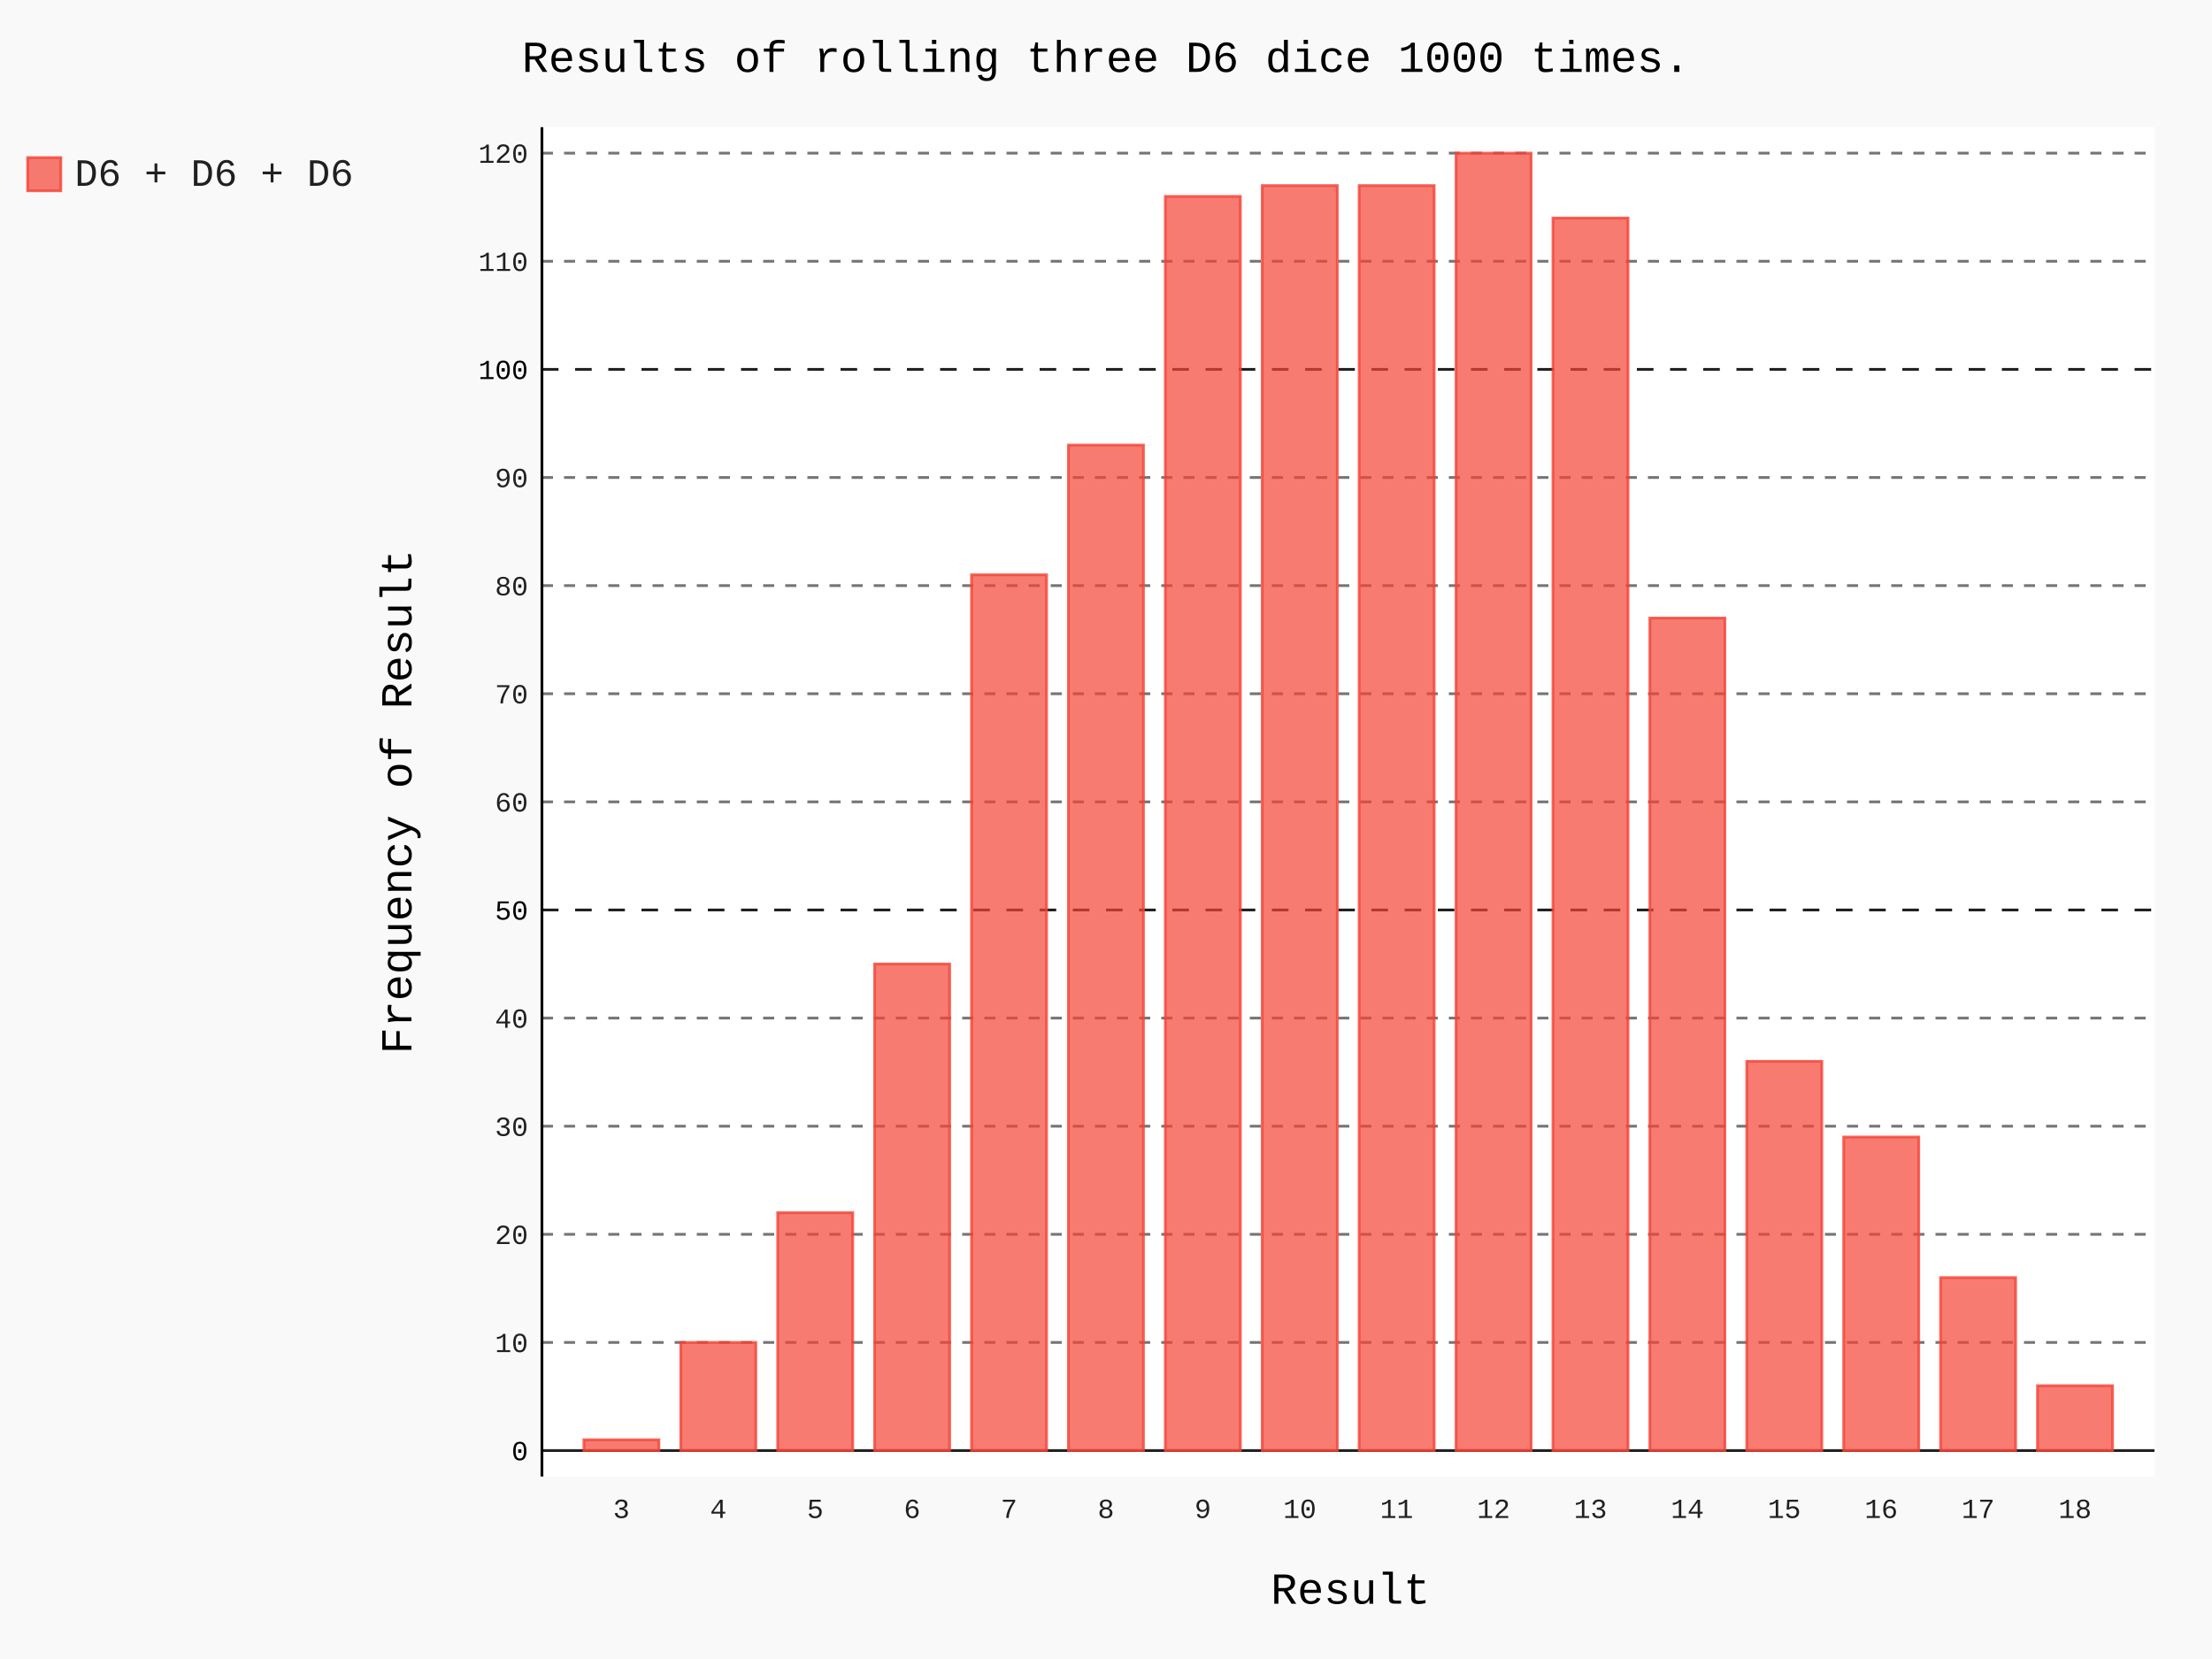
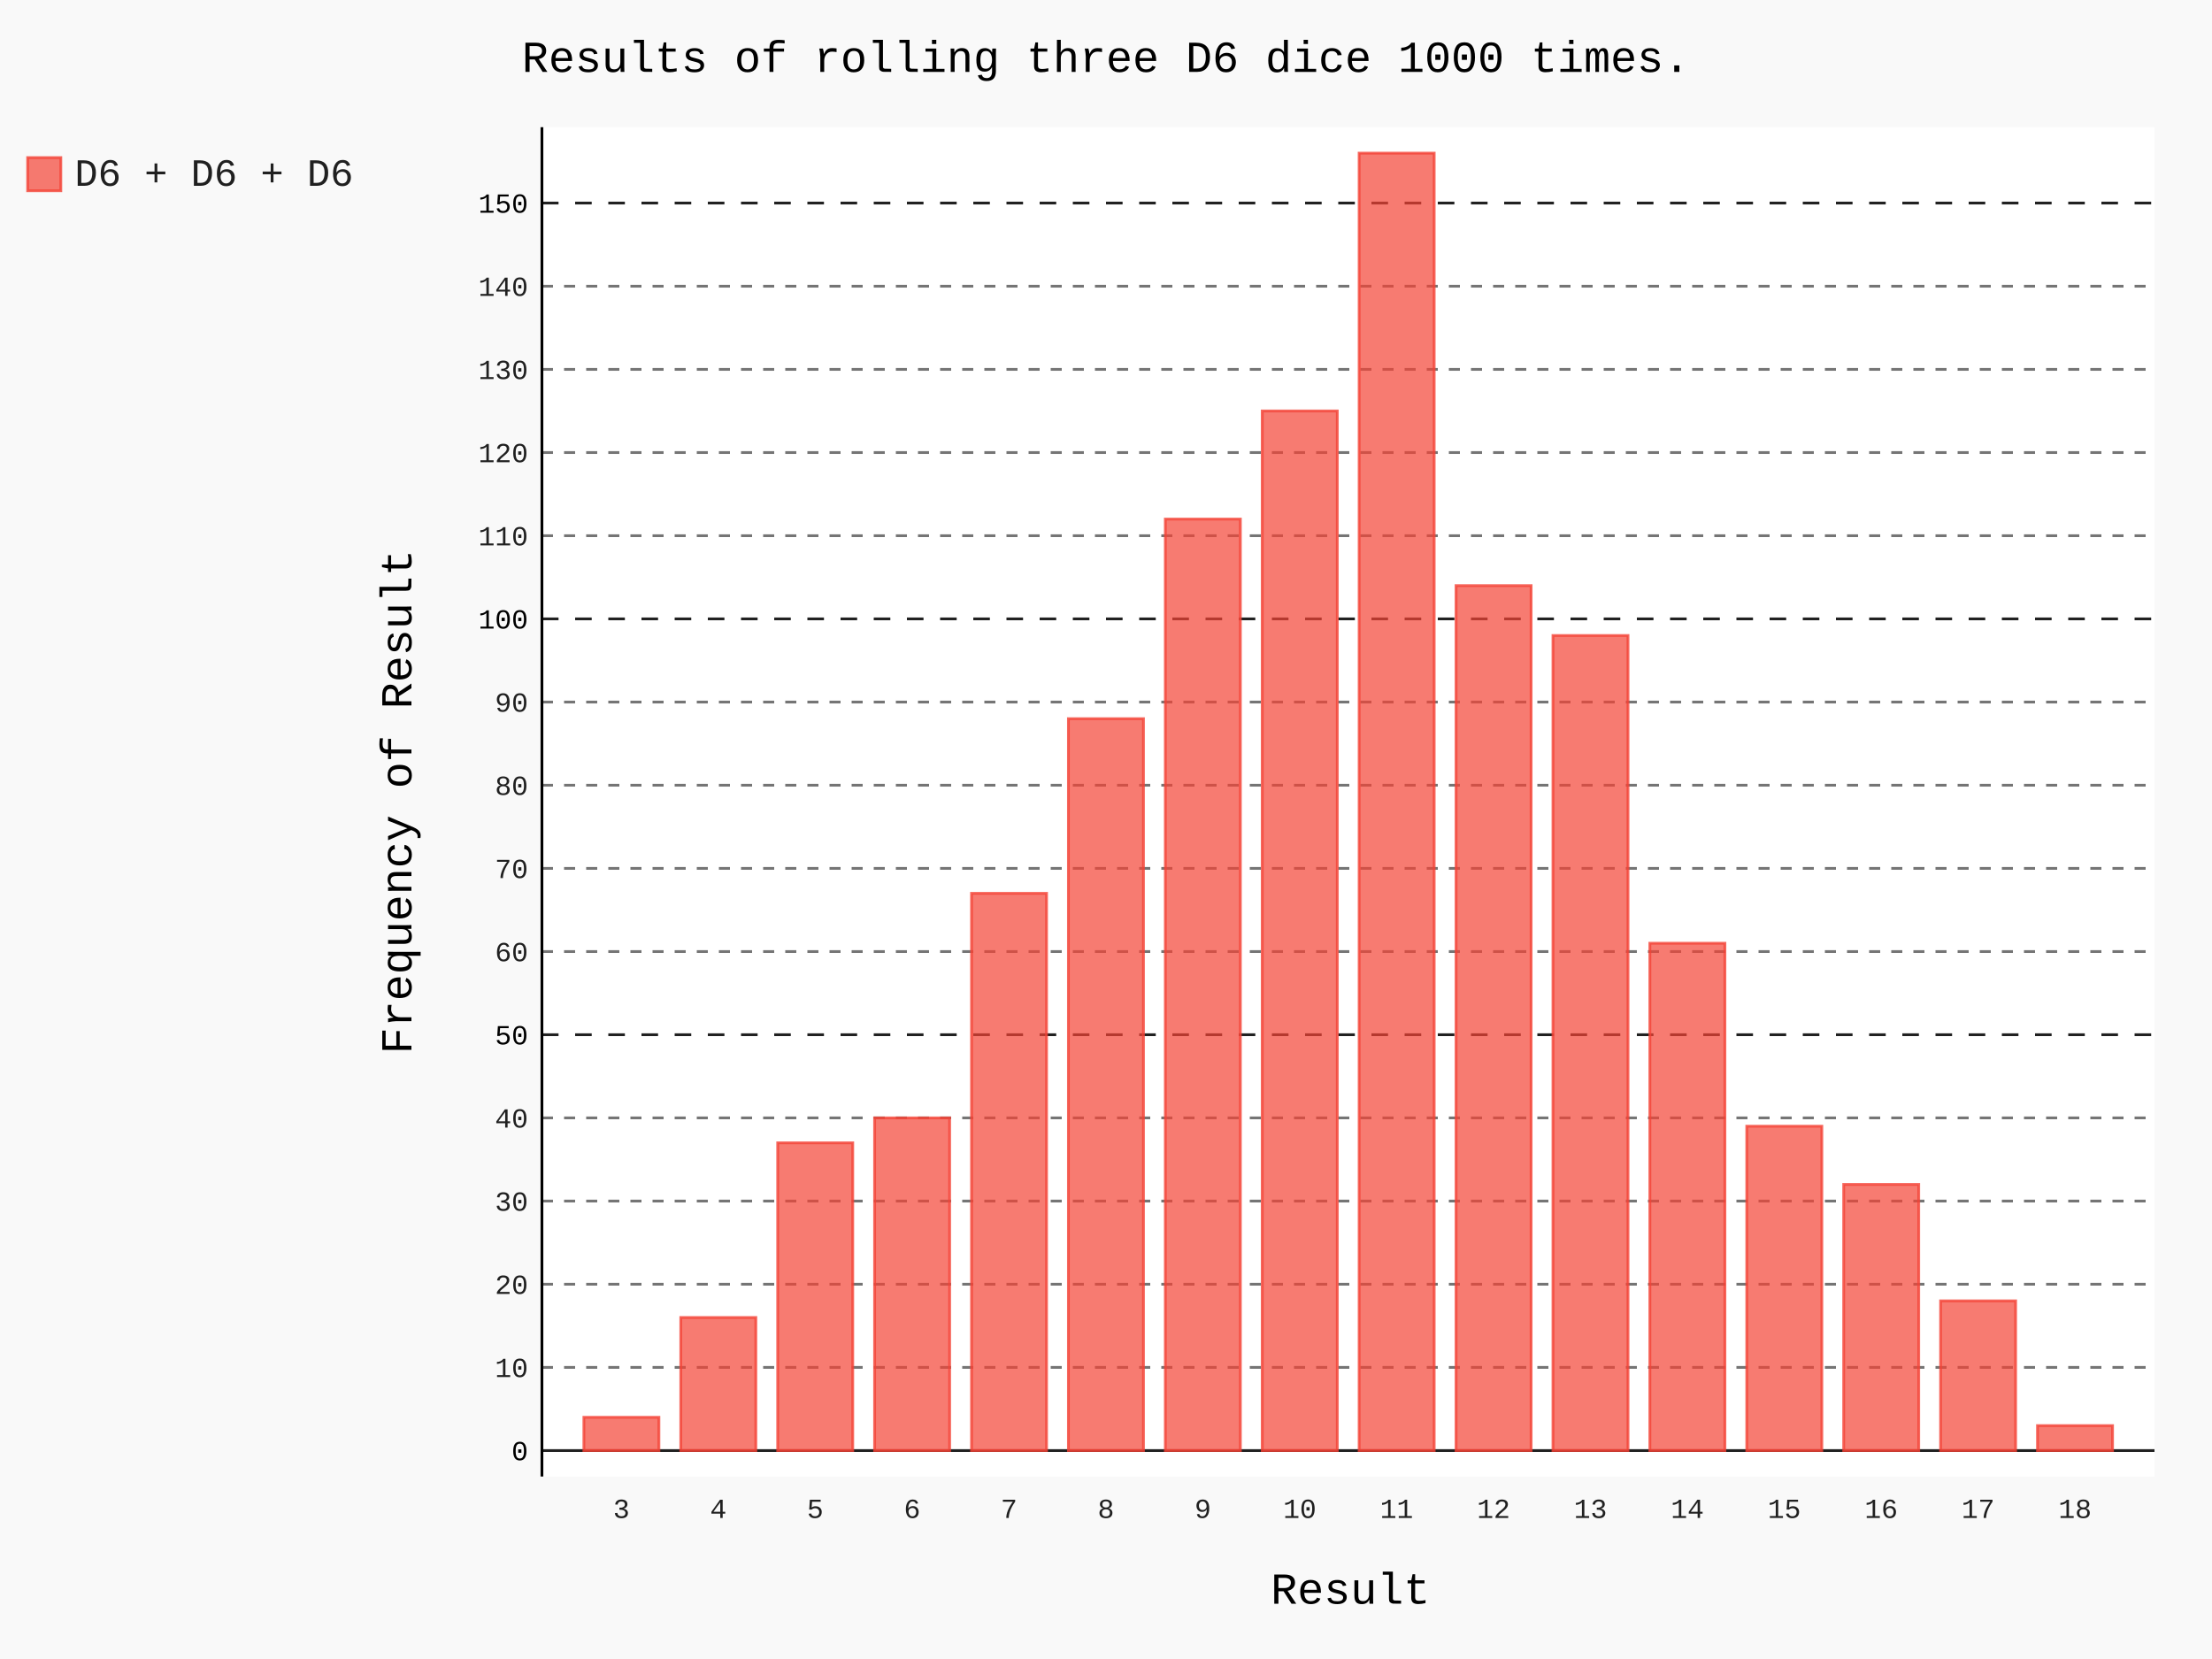
- <svg xmlns="http://www.w3.org/2000/svg" id="chart-3c4be3a6-0ee8-4d9f-be7f-dd30dcdc3311" class="pygal-chart" viewBox="0 0 800 600">
+ <svg xmlns="http://www.w3.org/2000/svg" id="chart-de92d2db-d003-4bbe-be3c-4907dde3a980" class="pygal-chart" viewBox="0 0 800 600">
  <defs>
-     <style type="text/css">#chart-3c4be3a6-0ee8-4d9f-be7f-dd30dcdc3311{-webkit-user-select:none;-webkit-font-smoothing:antialiased;font-family:Consolas,"Liberation Mono",Menlo,Courier,monospace}#chart-3c4be3a6-0ee8-4d9f-be7f-dd30dcdc3311 .title{font-family:Consolas,"Liberation Mono",Menlo,Courier,monospace;font-size:16px}#chart-3c4be3a6-0ee8-4d9f-be7f-dd30dcdc3311 .legends .legend text{font-family:Consolas,"Liberation Mono",Menlo,Courier,monospace;font-size:14px}#chart-3c4be3a6-0ee8-4d9f-be7f-dd30dcdc3311 .axis text{font-family:Consolas,"Liberation Mono",Menlo,Courier,monospace;font-size:10px}#chart-3c4be3a6-0ee8-4d9f-be7f-dd30dcdc3311 .axis text.major{font-family:Consolas,"Liberation Mono",Menlo,Courier,monospace;font-size:10px}#chart-3c4be3a6-0ee8-4d9f-be7f-dd30dcdc3311 .text-overlay text.value{font-family:Consolas,"Liberation Mono",Menlo,Courier,monospace;font-size:16px}#chart-3c4be3a6-0ee8-4d9f-be7f-dd30dcdc3311 .text-overlay text.label{font-family:Consolas,"Liberation Mono",Menlo,Courier,monospace;font-size:10px}#chart-3c4be3a6-0ee8-4d9f-be7f-dd30dcdc3311 .tooltip{font-family:Consolas,"Liberation Mono",Menlo,Courier,monospace;font-size:14px}#chart-3c4be3a6-0ee8-4d9f-be7f-dd30dcdc3311 text.no_data{font-family:Consolas,"Liberation Mono",Menlo,Courier,monospace;font-size:64px}
- #chart-3c4be3a6-0ee8-4d9f-be7f-dd30dcdc3311{background-color:rgba(249,249,249,1)}#chart-3c4be3a6-0ee8-4d9f-be7f-dd30dcdc3311 path,#chart-3c4be3a6-0ee8-4d9f-be7f-dd30dcdc3311 line,#chart-3c4be3a6-0ee8-4d9f-be7f-dd30dcdc3311 rect,#chart-3c4be3a6-0ee8-4d9f-be7f-dd30dcdc3311 circle{-webkit-transition:150ms;-moz-transition:150ms;transition:150ms}#chart-3c4be3a6-0ee8-4d9f-be7f-dd30dcdc3311 .graph &gt; .background{fill:rgba(249,249,249,1)}#chart-3c4be3a6-0ee8-4d9f-be7f-dd30dcdc3311 .plot &gt; .background{fill:rgba(255,255,255,1)}#chart-3c4be3a6-0ee8-4d9f-be7f-dd30dcdc3311 .graph{fill:rgba(0,0,0,.87)}#chart-3c4be3a6-0ee8-4d9f-be7f-dd30dcdc3311 text.no_data{fill:rgba(0,0,0,1)}#chart-3c4be3a6-0ee8-4d9f-be7f-dd30dcdc3311 .title{fill:rgba(0,0,0,1)}#chart-3c4be3a6-0ee8-4d9f-be7f-dd30dcdc3311 .legends .legend text{fill:rgba(0,0,0,.87)}#chart-3c4be3a6-0ee8-4d9f-be7f-dd30dcdc3311 .legends .legend:hover text{fill:rgba(0,0,0,1)}#chart-3c4be3a6-0ee8-4d9f-be7f-dd30dcdc3311 .axis .line{stroke:rgba(0,0,0,1)}#chart-3c4be3a6-0ee8-4d9f-be7f-dd30dcdc3311 .axis .guide.line{stroke:rgba(0,0,0,.54)}#chart-3c4be3a6-0ee8-4d9f-be7f-dd30dcdc3311 .axis .major.line{stroke:rgba(0,0,0,.87)}#chart-3c4be3a6-0ee8-4d9f-be7f-dd30dcdc3311 .axis text.major{fill:rgba(0,0,0,1)}#chart-3c4be3a6-0ee8-4d9f-be7f-dd30dcdc3311 .axis.y .guides:hover .guide.line,#chart-3c4be3a6-0ee8-4d9f-be7f-dd30dcdc3311 .line-graph .axis.x .guides:hover .guide.line,#chart-3c4be3a6-0ee8-4d9f-be7f-dd30dcdc3311 .stackedline-graph .axis.x .guides:hover .guide.line,#chart-3c4be3a6-0ee8-4d9f-be7f-dd30dcdc3311 .xy-graph .axis.x .guides:hover .guide.line{stroke:rgba(0,0,0,1)}#chart-3c4be3a6-0ee8-4d9f-be7f-dd30dcdc3311 .axis .guides:hover text{fill:rgba(0,0,0,1)}#chart-3c4be3a6-0ee8-4d9f-be7f-dd30dcdc3311 .reactive{fill-opacity:.7;stroke-opacity:.8}#chart-3c4be3a6-0ee8-4d9f-be7f-dd30dcdc3311 .ci{stroke:rgba(0,0,0,.87)}#chart-3c4be3a6-0ee8-4d9f-be7f-dd30dcdc3311 .reactive.active,#chart-3c4be3a6-0ee8-4d9f-be7f-dd30dcdc3311 .active .reactive{fill-opacity:.8;stroke-opacity:.9;stroke-width:4}#chart-3c4be3a6-0ee8-4d9f-be7f-dd30dcdc3311 .ci .reactive.active{stroke-width:1.5}#chart-3c4be3a6-0ee8-4d9f-be7f-dd30dcdc3311 .series text{fill:rgba(0,0,0,1)}#chart-3c4be3a6-0ee8-4d9f-be7f-dd30dcdc3311 .tooltip rect{fill:rgba(255,255,255,1);stroke:rgba(0,0,0,1);-webkit-transition:opacity 150ms;-moz-transition:opacity 150ms;transition:opacity 150ms}#chart-3c4be3a6-0ee8-4d9f-be7f-dd30dcdc3311 .tooltip .label{fill:rgba(0,0,0,.87)}#chart-3c4be3a6-0ee8-4d9f-be7f-dd30dcdc3311 .tooltip .label{fill:rgba(0,0,0,.87)}#chart-3c4be3a6-0ee8-4d9f-be7f-dd30dcdc3311 .tooltip .legend{font-size:.8em;fill:rgba(0,0,0,.54)}#chart-3c4be3a6-0ee8-4d9f-be7f-dd30dcdc3311 .tooltip .x_label{font-size:.6em;fill:rgba(0,0,0,1)}#chart-3c4be3a6-0ee8-4d9f-be7f-dd30dcdc3311 .tooltip .xlink{font-size:.5em;text-decoration:underline}#chart-3c4be3a6-0ee8-4d9f-be7f-dd30dcdc3311 .tooltip .value{font-size:1.5em}#chart-3c4be3a6-0ee8-4d9f-be7f-dd30dcdc3311 .bound{font-size:.5em}#chart-3c4be3a6-0ee8-4d9f-be7f-dd30dcdc3311 .max-value{font-size:.75em;fill:rgba(0,0,0,.54)}#chart-3c4be3a6-0ee8-4d9f-be7f-dd30dcdc3311 .map-element{fill:rgba(255,255,255,1);stroke:rgba(0,0,0,.54) !important}#chart-3c4be3a6-0ee8-4d9f-be7f-dd30dcdc3311 .map-element .reactive{fill-opacity:inherit;stroke-opacity:inherit}#chart-3c4be3a6-0ee8-4d9f-be7f-dd30dcdc3311 .color-0,#chart-3c4be3a6-0ee8-4d9f-be7f-dd30dcdc3311 .color-0 a:visited{stroke:#F44336;fill:#F44336}#chart-3c4be3a6-0ee8-4d9f-be7f-dd30dcdc3311 .text-overlay .color-0 text{fill:black}
- #chart-3c4be3a6-0ee8-4d9f-be7f-dd30dcdc3311 text.no_data{text-anchor:middle}#chart-3c4be3a6-0ee8-4d9f-be7f-dd30dcdc3311 .guide.line{fill:none}#chart-3c4be3a6-0ee8-4d9f-be7f-dd30dcdc3311 .centered{text-anchor:middle}#chart-3c4be3a6-0ee8-4d9f-be7f-dd30dcdc3311 .title{text-anchor:middle}#chart-3c4be3a6-0ee8-4d9f-be7f-dd30dcdc3311 .legends .legend text{fill-opacity:1}#chart-3c4be3a6-0ee8-4d9f-be7f-dd30dcdc3311 .axis.x text{text-anchor:middle}#chart-3c4be3a6-0ee8-4d9f-be7f-dd30dcdc3311 .axis.x:not(.web) text[transform]{text-anchor:start}#chart-3c4be3a6-0ee8-4d9f-be7f-dd30dcdc3311 .axis.x:not(.web) text[transform].backwards{text-anchor:end}#chart-3c4be3a6-0ee8-4d9f-be7f-dd30dcdc3311 .axis.y text{text-anchor:end}#chart-3c4be3a6-0ee8-4d9f-be7f-dd30dcdc3311 .axis.y text[transform].backwards{text-anchor:start}#chart-3c4be3a6-0ee8-4d9f-be7f-dd30dcdc3311 .axis.y2 text{text-anchor:start}#chart-3c4be3a6-0ee8-4d9f-be7f-dd30dcdc3311 .axis.y2 text[transform].backwards{text-anchor:end}#chart-3c4be3a6-0ee8-4d9f-be7f-dd30dcdc3311 .axis .guide.line{stroke-dasharray:4,4}#chart-3c4be3a6-0ee8-4d9f-be7f-dd30dcdc3311 .axis .major.guide.line{stroke-dasharray:6,6}#chart-3c4be3a6-0ee8-4d9f-be7f-dd30dcdc3311 .horizontal .axis.y .guide.line,#chart-3c4be3a6-0ee8-4d9f-be7f-dd30dcdc3311 .horizontal .axis.y2 .guide.line,#chart-3c4be3a6-0ee8-4d9f-be7f-dd30dcdc3311 .vertical .axis.x .guide.line{opacity:0}#chart-3c4be3a6-0ee8-4d9f-be7f-dd30dcdc3311 .horizontal .axis.always_show .guide.line,#chart-3c4be3a6-0ee8-4d9f-be7f-dd30dcdc3311 .vertical .axis.always_show .guide.line{opacity:1 !important}#chart-3c4be3a6-0ee8-4d9f-be7f-dd30dcdc3311 .axis.y .guides:hover .guide.line,#chart-3c4be3a6-0ee8-4d9f-be7f-dd30dcdc3311 .axis.y2 .guides:hover .guide.line,#chart-3c4be3a6-0ee8-4d9f-be7f-dd30dcdc3311 .axis.x .guides:hover .guide.line{opacity:1}#chart-3c4be3a6-0ee8-4d9f-be7f-dd30dcdc3311 .axis .guides:hover text{opacity:1}#chart-3c4be3a6-0ee8-4d9f-be7f-dd30dcdc3311 .nofill{fill:none}#chart-3c4be3a6-0ee8-4d9f-be7f-dd30dcdc3311 .subtle-fill{fill-opacity:.2}#chart-3c4be3a6-0ee8-4d9f-be7f-dd30dcdc3311 .dot{stroke-width:1px;fill-opacity:1}#chart-3c4be3a6-0ee8-4d9f-be7f-dd30dcdc3311 .dot.active{stroke-width:5px}#chart-3c4be3a6-0ee8-4d9f-be7f-dd30dcdc3311 .dot.negative{fill:transparent}#chart-3c4be3a6-0ee8-4d9f-be7f-dd30dcdc3311 text,#chart-3c4be3a6-0ee8-4d9f-be7f-dd30dcdc3311 tspan{stroke:none !important}#chart-3c4be3a6-0ee8-4d9f-be7f-dd30dcdc3311 .series text.active{opacity:1}#chart-3c4be3a6-0ee8-4d9f-be7f-dd30dcdc3311 .tooltip rect{fill-opacity:.95;stroke-width:.5}#chart-3c4be3a6-0ee8-4d9f-be7f-dd30dcdc3311 .tooltip text{fill-opacity:1}#chart-3c4be3a6-0ee8-4d9f-be7f-dd30dcdc3311 .showable{visibility:hidden}#chart-3c4be3a6-0ee8-4d9f-be7f-dd30dcdc3311 .showable.shown{visibility:visible}#chart-3c4be3a6-0ee8-4d9f-be7f-dd30dcdc3311 .gauge-background{fill:rgba(229,229,229,1);stroke:none}#chart-3c4be3a6-0ee8-4d9f-be7f-dd30dcdc3311 .bg-lines{stroke:rgba(249,249,249,1);stroke-width:2px}</style>
+     <style type="text/css">#chart-de92d2db-d003-4bbe-be3c-4907dde3a980{-webkit-user-select:none;-webkit-font-smoothing:antialiased;font-family:Consolas,"Liberation Mono",Menlo,Courier,monospace}#chart-de92d2db-d003-4bbe-be3c-4907dde3a980 .title{font-family:Consolas,"Liberation Mono",Menlo,Courier,monospace;font-size:16px}#chart-de92d2db-d003-4bbe-be3c-4907dde3a980 .legends .legend text{font-family:Consolas,"Liberation Mono",Menlo,Courier,monospace;font-size:14px}#chart-de92d2db-d003-4bbe-be3c-4907dde3a980 .axis text{font-family:Consolas,"Liberation Mono",Menlo,Courier,monospace;font-size:10px}#chart-de92d2db-d003-4bbe-be3c-4907dde3a980 .axis text.major{font-family:Consolas,"Liberation Mono",Menlo,Courier,monospace;font-size:10px}#chart-de92d2db-d003-4bbe-be3c-4907dde3a980 .text-overlay text.value{font-family:Consolas,"Liberation Mono",Menlo,Courier,monospace;font-size:16px}#chart-de92d2db-d003-4bbe-be3c-4907dde3a980 .text-overlay text.label{font-family:Consolas,"Liberation Mono",Menlo,Courier,monospace;font-size:10px}#chart-de92d2db-d003-4bbe-be3c-4907dde3a980 .tooltip{font-family:Consolas,"Liberation Mono",Menlo,Courier,monospace;font-size:14px}#chart-de92d2db-d003-4bbe-be3c-4907dde3a980 text.no_data{font-family:Consolas,"Liberation Mono",Menlo,Courier,monospace;font-size:64px}
+ #chart-de92d2db-d003-4bbe-be3c-4907dde3a980{background-color:rgba(249,249,249,1)}#chart-de92d2db-d003-4bbe-be3c-4907dde3a980 path,#chart-de92d2db-d003-4bbe-be3c-4907dde3a980 line,#chart-de92d2db-d003-4bbe-be3c-4907dde3a980 rect,#chart-de92d2db-d003-4bbe-be3c-4907dde3a980 circle{-webkit-transition:150ms;-moz-transition:150ms;transition:150ms}#chart-de92d2db-d003-4bbe-be3c-4907dde3a980 .graph &gt; .background{fill:rgba(249,249,249,1)}#chart-de92d2db-d003-4bbe-be3c-4907dde3a980 .plot &gt; .background{fill:rgba(255,255,255,1)}#chart-de92d2db-d003-4bbe-be3c-4907dde3a980 .graph{fill:rgba(0,0,0,.87)}#chart-de92d2db-d003-4bbe-be3c-4907dde3a980 text.no_data{fill:rgba(0,0,0,1)}#chart-de92d2db-d003-4bbe-be3c-4907dde3a980 .title{fill:rgba(0,0,0,1)}#chart-de92d2db-d003-4bbe-be3c-4907dde3a980 .legends .legend text{fill:rgba(0,0,0,.87)}#chart-de92d2db-d003-4bbe-be3c-4907dde3a980 .legends .legend:hover text{fill:rgba(0,0,0,1)}#chart-de92d2db-d003-4bbe-be3c-4907dde3a980 .axis .line{stroke:rgba(0,0,0,1)}#chart-de92d2db-d003-4bbe-be3c-4907dde3a980 .axis .guide.line{stroke:rgba(0,0,0,.54)}#chart-de92d2db-d003-4bbe-be3c-4907dde3a980 .axis .major.line{stroke:rgba(0,0,0,.87)}#chart-de92d2db-d003-4bbe-be3c-4907dde3a980 .axis text.major{fill:rgba(0,0,0,1)}#chart-de92d2db-d003-4bbe-be3c-4907dde3a980 .axis.y .guides:hover .guide.line,#chart-de92d2db-d003-4bbe-be3c-4907dde3a980 .line-graph .axis.x .guides:hover .guide.line,#chart-de92d2db-d003-4bbe-be3c-4907dde3a980 .stackedline-graph .axis.x .guides:hover .guide.line,#chart-de92d2db-d003-4bbe-be3c-4907dde3a980 .xy-graph .axis.x .guides:hover .guide.line{stroke:rgba(0,0,0,1)}#chart-de92d2db-d003-4bbe-be3c-4907dde3a980 .axis .guides:hover text{fill:rgba(0,0,0,1)}#chart-de92d2db-d003-4bbe-be3c-4907dde3a980 .reactive{fill-opacity:.7;stroke-opacity:.8}#chart-de92d2db-d003-4bbe-be3c-4907dde3a980 .ci{stroke:rgba(0,0,0,.87)}#chart-de92d2db-d003-4bbe-be3c-4907dde3a980 .reactive.active,#chart-de92d2db-d003-4bbe-be3c-4907dde3a980 .active .reactive{fill-opacity:.8;stroke-opacity:.9;stroke-width:4}#chart-de92d2db-d003-4bbe-be3c-4907dde3a980 .ci .reactive.active{stroke-width:1.5}#chart-de92d2db-d003-4bbe-be3c-4907dde3a980 .series text{fill:rgba(0,0,0,1)}#chart-de92d2db-d003-4bbe-be3c-4907dde3a980 .tooltip rect{fill:rgba(255,255,255,1);stroke:rgba(0,0,0,1);-webkit-transition:opacity 150ms;-moz-transition:opacity 150ms;transition:opacity 150ms}#chart-de92d2db-d003-4bbe-be3c-4907dde3a980 .tooltip .label{fill:rgba(0,0,0,.87)}#chart-de92d2db-d003-4bbe-be3c-4907dde3a980 .tooltip .label{fill:rgba(0,0,0,.87)}#chart-de92d2db-d003-4bbe-be3c-4907dde3a980 .tooltip .legend{font-size:.8em;fill:rgba(0,0,0,.54)}#chart-de92d2db-d003-4bbe-be3c-4907dde3a980 .tooltip .x_label{font-size:.6em;fill:rgba(0,0,0,1)}#chart-de92d2db-d003-4bbe-be3c-4907dde3a980 .tooltip .xlink{font-size:.5em;text-decoration:underline}#chart-de92d2db-d003-4bbe-be3c-4907dde3a980 .tooltip .value{font-size:1.5em}#chart-de92d2db-d003-4bbe-be3c-4907dde3a980 .bound{font-size:.5em}#chart-de92d2db-d003-4bbe-be3c-4907dde3a980 .max-value{font-size:.75em;fill:rgba(0,0,0,.54)}#chart-de92d2db-d003-4bbe-be3c-4907dde3a980 .map-element{fill:rgba(255,255,255,1);stroke:rgba(0,0,0,.54) !important}#chart-de92d2db-d003-4bbe-be3c-4907dde3a980 .map-element .reactive{fill-opacity:inherit;stroke-opacity:inherit}#chart-de92d2db-d003-4bbe-be3c-4907dde3a980 .color-0,#chart-de92d2db-d003-4bbe-be3c-4907dde3a980 .color-0 a:visited{stroke:#F44336;fill:#F44336}#chart-de92d2db-d003-4bbe-be3c-4907dde3a980 .text-overlay .color-0 text{fill:black}
+ #chart-de92d2db-d003-4bbe-be3c-4907dde3a980 text.no_data{text-anchor:middle}#chart-de92d2db-d003-4bbe-be3c-4907dde3a980 .guide.line{fill:none}#chart-de92d2db-d003-4bbe-be3c-4907dde3a980 .centered{text-anchor:middle}#chart-de92d2db-d003-4bbe-be3c-4907dde3a980 .title{text-anchor:middle}#chart-de92d2db-d003-4bbe-be3c-4907dde3a980 .legends .legend text{fill-opacity:1}#chart-de92d2db-d003-4bbe-be3c-4907dde3a980 .axis.x text{text-anchor:middle}#chart-de92d2db-d003-4bbe-be3c-4907dde3a980 .axis.x:not(.web) text[transform]{text-anchor:start}#chart-de92d2db-d003-4bbe-be3c-4907dde3a980 .axis.x:not(.web) text[transform].backwards{text-anchor:end}#chart-de92d2db-d003-4bbe-be3c-4907dde3a980 .axis.y text{text-anchor:end}#chart-de92d2db-d003-4bbe-be3c-4907dde3a980 .axis.y text[transform].backwards{text-anchor:start}#chart-de92d2db-d003-4bbe-be3c-4907dde3a980 .axis.y2 text{text-anchor:start}#chart-de92d2db-d003-4bbe-be3c-4907dde3a980 .axis.y2 text[transform].backwards{text-anchor:end}#chart-de92d2db-d003-4bbe-be3c-4907dde3a980 .axis .guide.line{stroke-dasharray:4,4}#chart-de92d2db-d003-4bbe-be3c-4907dde3a980 .axis .major.guide.line{stroke-dasharray:6,6}#chart-de92d2db-d003-4bbe-be3c-4907dde3a980 .horizontal .axis.y .guide.line,#chart-de92d2db-d003-4bbe-be3c-4907dde3a980 .horizontal .axis.y2 .guide.line,#chart-de92d2db-d003-4bbe-be3c-4907dde3a980 .vertical .axis.x .guide.line{opacity:0}#chart-de92d2db-d003-4bbe-be3c-4907dde3a980 .horizontal .axis.always_show .guide.line,#chart-de92d2db-d003-4bbe-be3c-4907dde3a980 .vertical .axis.always_show .guide.line{opacity:1 !important}#chart-de92d2db-d003-4bbe-be3c-4907dde3a980 .axis.y .guides:hover .guide.line,#chart-de92d2db-d003-4bbe-be3c-4907dde3a980 .axis.y2 .guides:hover .guide.line,#chart-de92d2db-d003-4bbe-be3c-4907dde3a980 .axis.x .guides:hover .guide.line{opacity:1}#chart-de92d2db-d003-4bbe-be3c-4907dde3a980 .axis .guides:hover text{opacity:1}#chart-de92d2db-d003-4bbe-be3c-4907dde3a980 .nofill{fill:none}#chart-de92d2db-d003-4bbe-be3c-4907dde3a980 .subtle-fill{fill-opacity:.2}#chart-de92d2db-d003-4bbe-be3c-4907dde3a980 .dot{stroke-width:1px;fill-opacity:1}#chart-de92d2db-d003-4bbe-be3c-4907dde3a980 .dot.active{stroke-width:5px}#chart-de92d2db-d003-4bbe-be3c-4907dde3a980 .dot.negative{fill:transparent}#chart-de92d2db-d003-4bbe-be3c-4907dde3a980 text,#chart-de92d2db-d003-4bbe-be3c-4907dde3a980 tspan{stroke:none !important}#chart-de92d2db-d003-4bbe-be3c-4907dde3a980 .series text.active{opacity:1}#chart-de92d2db-d003-4bbe-be3c-4907dde3a980 .tooltip rect{fill-opacity:.95;stroke-width:.5}#chart-de92d2db-d003-4bbe-be3c-4907dde3a980 .tooltip text{fill-opacity:1}#chart-de92d2db-d003-4bbe-be3c-4907dde3a980 .showable{visibility:hidden}#chart-de92d2db-d003-4bbe-be3c-4907dde3a980 .showable.shown{visibility:visible}#chart-de92d2db-d003-4bbe-be3c-4907dde3a980 .gauge-background{fill:rgba(229,229,229,1);stroke:none}#chart-de92d2db-d003-4bbe-be3c-4907dde3a980 .bg-lines{stroke:rgba(249,249,249,1);stroke-width:2px}</style>
  </defs>
  <g class="graph bar-graph vertical">
    <rect x="0" y="0" width="800" height="600" class="background" />
    <g transform="translate(196, 46)" class="plot">
      <rect x="0" y="0" width="583.2" height="488" class="background" />
      <g class="axis y always_show">
        <g class="guides">
          <path d="M0 478.615 h583.2" class="axis major line" />
          <text x="-5" y="482.115" class="major">0</text>
        </g>
        <g class="guides">
-           <path d="M0 439.513 h583.2" class="guide line" />
-           <text x="-5" y="443.013" class="">10</text>
-         </g>
-         <g class="guides">
-           <path d="M0 400.41 h583.2" class="guide line" />
-           <text x="-5" y="403.91" class="">20</text>
-         </g>
-         <g class="guides">
-           <path d="M0 361.308 h583.2" class="guide line" />
-           <text x="-5" y="364.808" class="">30</text>
-         </g>
-         <g class="guides">
-           <path d="M0 322.205 h583.2" class="guide line" />
-           <text x="-5" y="325.705" class="">40</text>
-         </g>
-         <g class="guides">
-           <path d="M0 283.103 h583.2" class="major guide line" />
-           <text x="-5" y="286.603" class="major">50</text>
-         </g>
-         <g class="guides">
-           <path d="M0 244 h583.2" class="guide line" />
-           <text x="-5" y="247.5" class="">60</text>
-         </g>
-         <g class="guides">
-           <path d="M0 204.897 h583.2" class="guide line" />
-           <text x="-5" y="208.397" class="">70</text>
-         </g>
-         <g class="guides">
-           <path d="M0 165.795 h583.2" class="guide line" />
-           <text x="-5" y="169.295" class="">80</text>
-         </g>
-         <g class="guides">
-           <path d="M0 126.692 h583.2" class="guide line" />
-           <text x="-5" y="130.192" class="">90</text>
-         </g>
-         <g class="guides">
-           <path d="M0 87.59 h583.2" class="major guide line" />
-           <text x="-5" y="91.09" class="major">100</text>
-         </g>
-         <g class="guides">
-           <path d="M0 48.487 h583.2" class="guide line" />
-           <text x="-5" y="51.987" class="">110</text>
-         </g>
-         <g class="guides">
-           <path d="M0 9.385 h583.2" class="guide line" />
-           <text x="-5" y="12.885" class="">120</text>
+           <path d="M0 448.536 h583.2" class="guide line" />
+           <text x="-5" y="452.036" class="">10</text>
+         </g>
+         <g class="guides">
+           <path d="M0 418.458 h583.2" class="guide line" />
+           <text x="-5" y="421.958" class="">20</text>
+         </g>
+         <g class="guides">
+           <path d="M0 388.379 h583.2" class="guide line" />
+           <text x="-5" y="391.879" class="">30</text>
+         </g>
+         <g class="guides">
+           <path d="M0 358.3 h583.2" class="guide line" />
+           <text x="-5" y="361.8" class="">40</text>
+         </g>
+         <g class="guides">
+           <path d="M0 328.221 h583.2" class="major guide line" />
+           <text x="-5" y="331.721" class="major">50</text>
+         </g>
+         <g class="guides">
+           <path d="M0 298.142 h583.2" class="guide line" />
+           <text x="-5" y="301.642" class="">60</text>
+         </g>
+         <g class="guides">
+           <path d="M0 268.063 h583.2" class="guide line" />
+           <text x="-5" y="271.563" class="">70</text>
+         </g>
+         <g class="guides">
+           <path d="M0 237.984 h583.2" class="guide line" />
+           <text x="-5" y="241.484" class="">80</text>
+         </g>
+         <g class="guides">
+           <path d="M0 207.905 h583.2" class="guide line" />
+           <text x="-5" y="211.405" class="">90</text>
+         </g>
+         <g class="guides">
+           <path d="M0 177.826 h583.2" class="major guide line" />
+           <text x="-5" y="181.326" class="major">100</text>
+         </g>
+         <g class="guides">
+           <path d="M0 147.748 h583.2" class="guide line" />
+           <text x="-5" y="151.248" class="">110</text>
+         </g>
+         <g class="guides">
+           <path d="M0 117.669 h583.2" class="guide line" />
+           <text x="-5" y="121.169" class="">120</text>
+         </g>
+         <g class="guides">
+           <path d="M0 87.59 h583.2" class="guide line" />
+           <text x="-5" y="91.09" class="">130</text>
+         </g>
+         <g class="guides">
+           <path d="M0 57.511 h583.2" class="guide line" />
+           <text x="-5" y="61.011" class="">140</text>
+         </g>
+         <g class="guides">
+           <path d="M0 27.432 h583.2" class="major guide line" />
+           <text x="-5" y="30.932" class="major">150</text>
        </g>
      </g>
      <g class="axis x">
        <path d="M0 0 v488" class="line" />
        <g class="guides">
          <path d="M28.739 0 v488" class="guide line" />
          <text x="28.739" y="503.0" class="">3</text>
        </g>
        <g class="guides">
          <path d="M63.788 0 v488" class="guide line" />
          <text x="63.788" y="503.0" class="">4</text>
        </g>
        <g class="guides">
          <path d="M98.836 0 v488" class="guide line" />
          <text x="98.836" y="503.0" class="">5</text>
        </g>
        <g class="guides">
          <path d="M133.884 0 v488" class="guide line" />
          <text x="133.884" y="503.0" class="">6</text>
        </g>
        <g class="guides">
          <path d="M168.932 0 v488" class="guide line" />
          <text x="168.932" y="503.0" class="">7</text>
        </g>
        <g class="guides">
          <path d="M203.98 0 v488" class="guide line" />
          <text x="203.98" y="503.0" class="">8</text>
        </g>
        <g class="guides">
          <path d="M239.028 0 v488" class="guide line" />
          <text x="239.028" y="503.0" class="">9</text>
        </g>
        <g class="guides">
          <path d="M274.076 0 v488" class="guide line" />
          <text x="274.076" y="503.0" class="">10</text>
        </g>
        <g class="guides">
          <path d="M309.124 0 v488" class="guide line" />
          <text x="309.124" y="503.0" class="">11</text>
        </g>
        <g class="guides">
          <path d="M344.172 0 v488" class="guide line" />
          <text x="344.172" y="503.0" class="">12</text>
        </g>
        <g class="guides">
          <path d="M379.22 0 v488" class="guide line" />
          <text x="379.22" y="503.0" class="">13</text>
        </g>
        <g class="guides">
          <path d="M414.268 0 v488" class="guide line" />
          <text x="414.268" y="503.0" class="">14</text>
        </g>
        <g class="guides">
          <path d="M449.316 0 v488" class="guide line" />
          <text x="449.316" y="503.0" class="">15</text>
        </g>
        <g class="guides">
          <path d="M484.364 0 v488" class="guide line" />
          <text x="484.364" y="503.0" class="">16</text>
        </g>
        <g class="guides">
          <path d="M519.413 0 v488" class="guide line" />
          <text x="519.413" y="503.0" class="">17</text>
        </g>
        <g class="guides">
          <path d="M554.461 0 v488" class="guide line" />
          <text x="554.461" y="503.0" class="">18</text>
        </g>
      </g>
      <g class="series serie-0 color-0">
        <g class="bars">
          <g class="bar">
-             <rect x="15.169" y="474.705" rx="0" ry="0" width="27.141" height="3.91" class="rect reactive tooltip-trigger" />
-           </g>
-           <g class="bar">
-             <rect x="50.217" y="439.513" rx="0" ry="0" width="27.141" height="39.103" class="rect reactive tooltip-trigger" />
-           </g>
-           <g class="bar">
-             <rect x="85.265" y="392.59" rx="0" ry="0" width="27.141" height="86.026" class="rect reactive tooltip-trigger" />
-           </g>
-           <g class="bar">
-             <rect x="120.313" y="302.654" rx="0" ry="0" width="27.141" height="175.962" class="rect reactive tooltip-trigger" />
-           </g>
-           <g class="bar">
-             <rect x="155.361" y="161.885" rx="0" ry="0" width="27.141" height="316.731" class="rect reactive tooltip-trigger" />
-           </g>
-           <g class="bar">
-             <rect x="190.409" y="114.962" rx="0" ry="0" width="27.141" height="363.654" class="rect reactive tooltip-trigger" />
-           </g>
-           <g class="bar">
-             <rect x="225.457" y="25.026" rx="0" ry="0" width="27.141" height="453.59" class="rect reactive tooltip-trigger" />
-           </g>
-           <g class="bar">
-             <rect x="260.505" y="21.115" rx="0" ry="0" width="27.141" height="457.5" class="rect reactive tooltip-trigger" />
-           </g>
-           <g class="bar">
-             <rect x="295.553" y="21.115" rx="0" ry="0" width="27.141" height="457.5" class="rect reactive tooltip-trigger" />
-           </g>
-           <g class="bar">
-             <rect x="330.602" y="9.385" rx="0" ry="0" width="27.141" height="469.231" class="rect reactive tooltip-trigger" />
-           </g>
-           <g class="bar">
-             <rect x="365.65" y="32.846" rx="0" ry="0" width="27.141" height="445.769" class="rect reactive tooltip-trigger" />
-           </g>
-           <g class="bar">
-             <rect x="400.698" y="177.526" rx="0" ry="0" width="27.141" height="301.09" class="rect reactive tooltip-trigger" />
-           </g>
-           <g class="bar">
-             <rect x="435.746" y="337.846" rx="0" ry="0" width="27.141" height="140.769" class="rect reactive tooltip-trigger" />
-           </g>
-           <g class="bar">
-             <rect x="470.794" y="365.218" rx="0" ry="0" width="27.141" height="113.397" class="rect reactive tooltip-trigger" />
-           </g>
-           <g class="bar">
-             <rect x="505.842" y="416.051" rx="0" ry="0" width="27.141" height="62.564" class="rect reactive tooltip-trigger" />
-           </g>
-           <g class="bar">
-             <rect x="540.89" y="455.154" rx="0" ry="0" width="27.141" height="23.462" class="rect reactive tooltip-trigger" />
+             <rect x="15.169" y="466.584" rx="0" ry="0" width="27.141" height="12.032" class="rect reactive tooltip-trigger" />
+           </g>
+           <g class="bar">
+             <rect x="50.217" y="430.489" rx="0" ry="0" width="27.141" height="48.126" class="rect reactive tooltip-trigger" />
+           </g>
+           <g class="bar">
+             <rect x="85.265" y="367.323" rx="0" ry="0" width="27.141" height="111.292" class="rect reactive tooltip-trigger" />
+           </g>
+           <g class="bar">
+             <rect x="120.313" y="358.3" rx="0" ry="0" width="27.141" height="120.316" class="rect reactive tooltip-trigger" />
+           </g>
+           <g class="bar">
+             <rect x="155.361" y="277.087" rx="0" ry="0" width="27.141" height="201.529" class="rect reactive tooltip-trigger" />
+           </g>
+           <g class="bar">
+             <rect x="190.409" y="213.921" rx="0" ry="0" width="27.141" height="264.694" class="rect reactive tooltip-trigger" />
+           </g>
+           <g class="bar">
+             <rect x="225.457" y="141.732" rx="0" ry="0" width="27.141" height="336.884" class="rect reactive tooltip-trigger" />
+           </g>
+           <g class="bar">
+             <rect x="260.505" y="102.629" rx="0" ry="0" width="27.141" height="375.986" class="rect reactive tooltip-trigger" />
+           </g>
+           <g class="bar">
+             <rect x="295.553" y="9.385" rx="0" ry="0" width="27.141" height="469.231" class="rect reactive tooltip-trigger" />
+           </g>
+           <g class="bar">
+             <rect x="330.602" y="165.795" rx="0" ry="0" width="27.141" height="312.821" class="rect reactive tooltip-trigger" />
+           </g>
+           <g class="bar">
+             <rect x="365.65" y="183.842" rx="0" ry="0" width="27.141" height="294.773" class="rect reactive tooltip-trigger" />
+           </g>
+           <g class="bar">
+             <rect x="400.698" y="295.134" rx="0" ry="0" width="27.141" height="183.481" class="rect reactive tooltip-trigger" />
+           </g>
+           <g class="bar">
+             <rect x="435.746" y="361.308" rx="0" ry="0" width="27.141" height="117.308" class="rect reactive tooltip-trigger" />
+           </g>
+           <g class="bar">
+             <rect x="470.794" y="382.363" rx="0" ry="0" width="27.141" height="96.252" class="rect reactive tooltip-trigger" />
+           </g>
+           <g class="bar">
+             <rect x="505.842" y="424.473" rx="0" ry="0" width="27.141" height="54.142" class="rect reactive tooltip-trigger" />
+           </g>
+           <g class="bar">
+             <rect x="540.89" y="469.592" rx="0" ry="0" width="27.141" height="9.024" class="rect reactive tooltip-trigger" />
          </g>
        </g>
      </g>
    </g>
    <g class="titles">
      <text x="400.0" y="26" class="title plot_title">Results of rolling three D6 dice 1000 times.</text>
      <text x="488.4" y="580" class="title">Result</text>
      <text x="122.8" y="316.0" class="title" transform="rotate(-90 122.8 290)">Frequency of Result</text>
    </g>
    <g transform="translate(196, 46)" class="plot overlay">
      <g class="series serie-0 color-0" />
    </g>
    <g transform="translate(196, 46)" class="plot text-overlay">
      <g class="series serie-0 color-0" />
    </g>
    <g transform="translate(196, 46)" class="plot tooltip-overlay">
      <g transform="translate(0 0)" style="opacity: 0" class="tooltip">
        <rect rx="0" ry="0" width="0" height="0" class="tooltip-box" />
        <g class="text" />
      </g>
    </g>
    <g transform="translate(10, 56)" class="legends">
      <g id="activate-serie-0" class="legend reactive activate-serie">
        <rect x="0.0" y="1.0" width="12" height="12" class="color-0 reactive" />
        <text x="17.0" y="11.2">D6 + D6 + D6</text>
      </g>
    </g>
    <g transform="translate(790, 56)" class="legends" />
  </g>
</svg>
